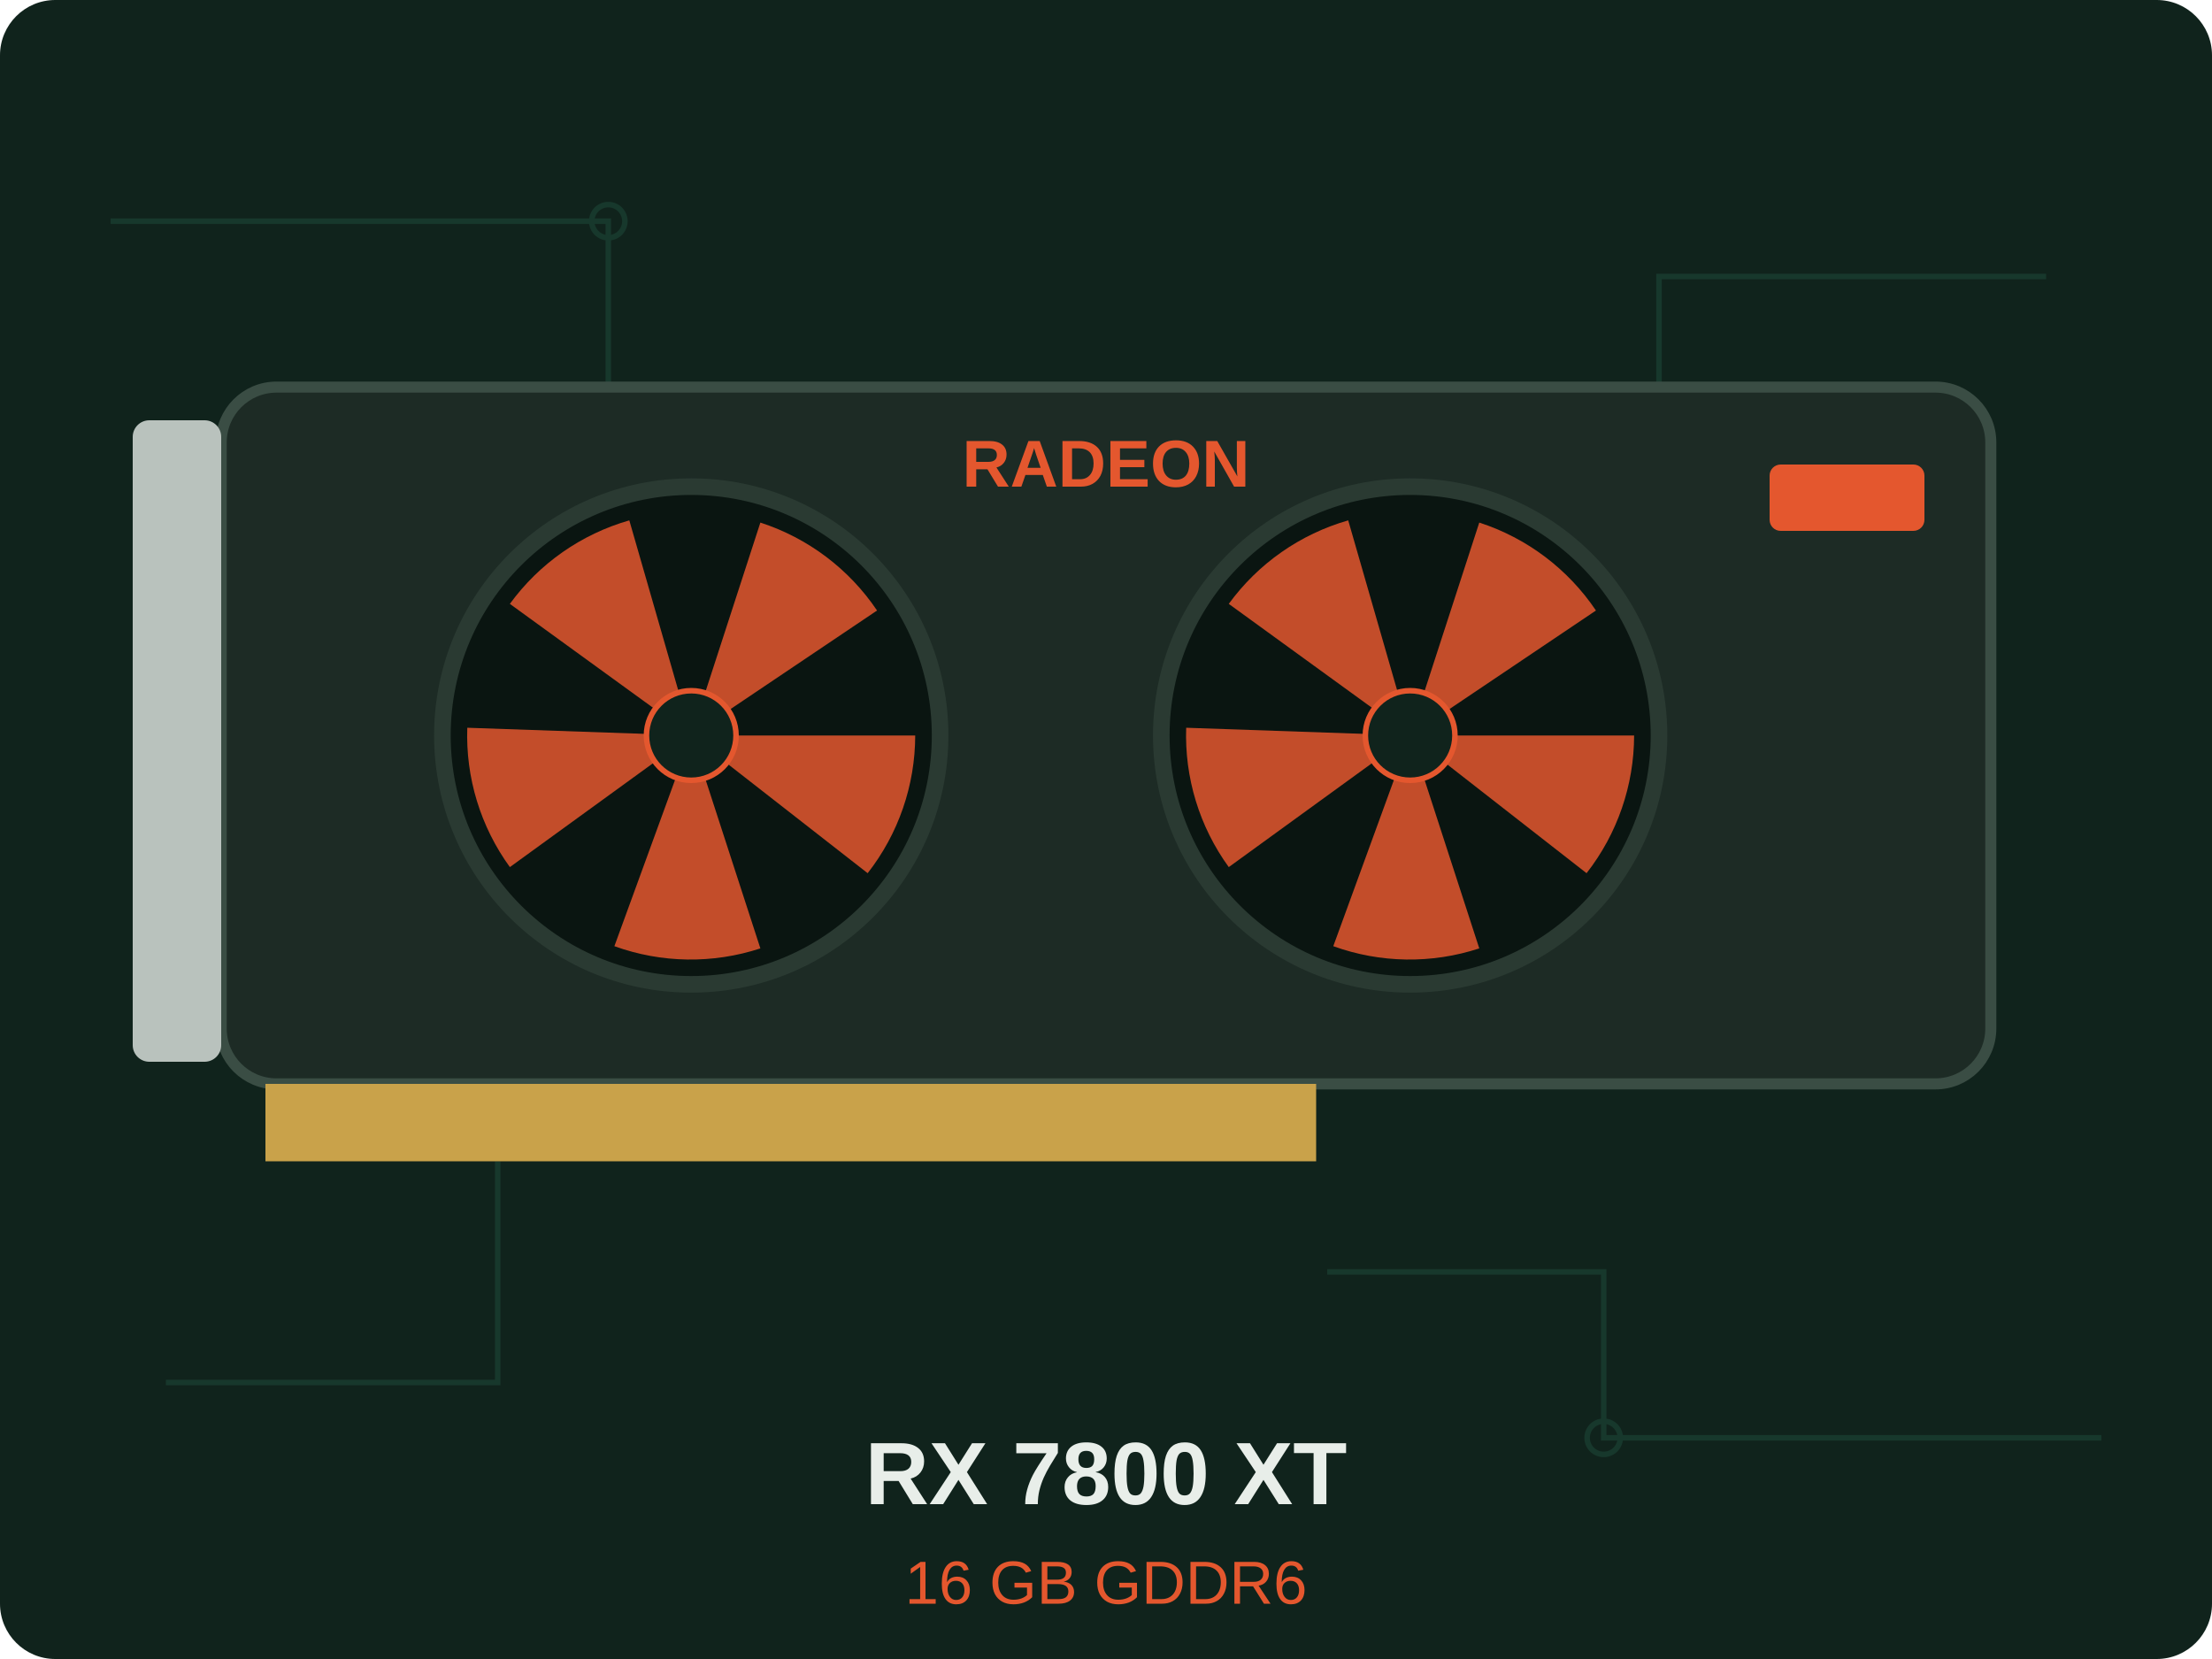
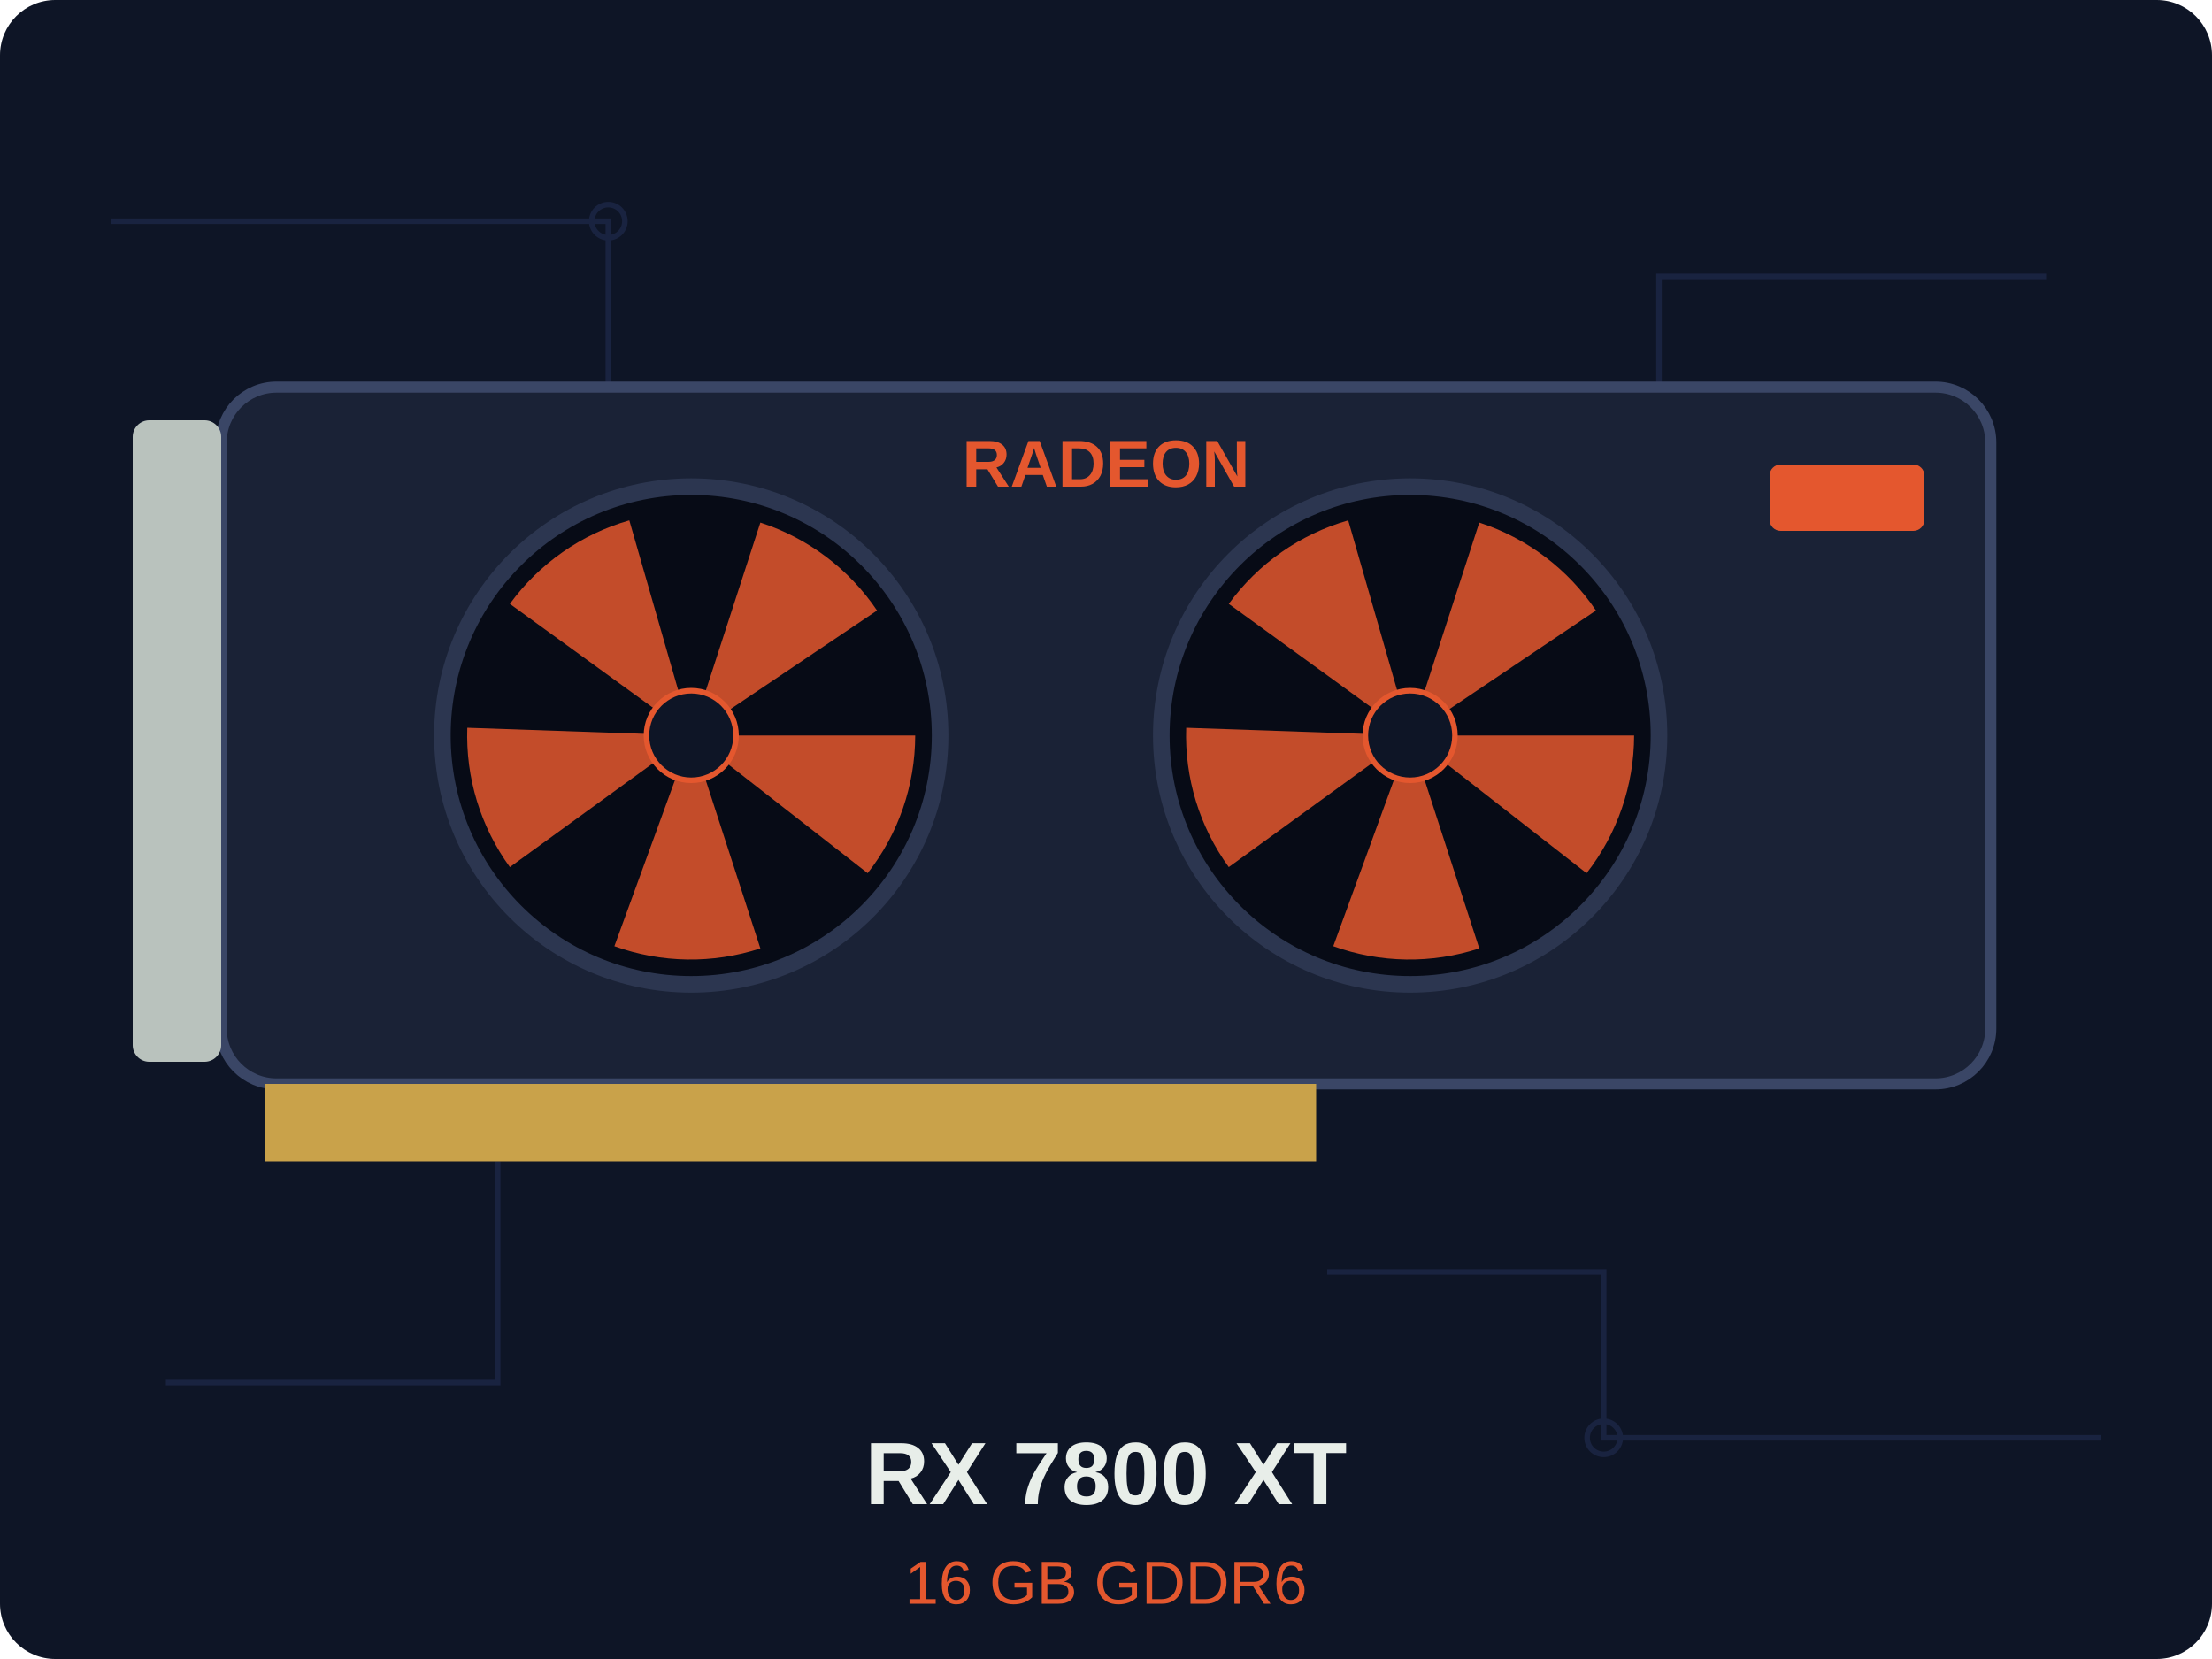
<svg xmlns="http://www.w3.org/2000/svg" viewBox="0 0 400 300" role="img" aria-label="RX 7800 XT">
-   <rect width="400" height="300" rx="10" fill="#10231c" />
-   <g opacity=".12" stroke="#4fd1a1" fill="none">
+   <rect width="400" height="300" rx="10" fill="#0e1526" />
+   <g opacity=".12" stroke="#6f8cff" fill="none">
    <path d="M20 40h90v30h60M380 260H290v-30h-50M30 250h60v-40M370 50h-70v40" />
    <circle cx="110" cy="40" r="3" />
    <circle cx="290" cy="260" r="3" />
  </g>
-   <rect x="40" y="70" width="320" height="126" rx="10" fill="#1d2b25" stroke="#3a4d44" stroke-width="2" />
+   <rect x="40" y="70" width="320" height="126" rx="10" fill="#1a2236" stroke="#3a4666" stroke-width="2" />
  <rect x="24" y="76" width="16" height="116" rx="3" fill="#b9c2bd" />
-   <circle cx="125" cy="133" r="45" fill="#0a1511" stroke="#2a3a32" stroke-width="3" />
+   <circle cx="125" cy="133" r="45" fill="#070b16" stroke="#2c3650" stroke-width="3" />
  <path d="M125 133 L165.5 133.0 A40.5 40.5 0 0 1 156.9 157.9Z" fill="#e4572e" opacity=".85" />
  <path d="M125 133 L137.5 171.5 A40.5 40.5 0 0 1 111.1 171.1Z" fill="#e4572e" opacity=".85" />
  <path d="M125 133 L92.2 156.8 A40.5 40.5 0 0 1 84.5 131.6Z" fill="#e4572e" opacity=".85" />
  <path d="M125 133 L92.2 109.2 A40.5 40.5 0 0 1 113.8 94.1Z" fill="#e4572e" opacity=".85" />
  <path d="M125 133 L137.5 94.5 A40.5 40.5 0 0 1 158.6 110.4Z" fill="#e4572e" opacity=".85" />
-   <circle cx="125" cy="133" r="8.1" fill="#10231c" stroke="#e4572e" />
-   <circle cx="255" cy="133" r="45" fill="#0a1511" stroke="#2a3a32" stroke-width="3" />
+   <circle cx="125" cy="133" r="8.1" fill="#0e1526" stroke="#e4572e" />
+   <circle cx="255" cy="133" r="45" fill="#070b16" stroke="#2c3650" stroke-width="3" />
  <path d="M255 133 L295.5 133.0 A40.5 40.5 0 0 1 286.9 157.9Z" fill="#e4572e" opacity=".85" />
  <path d="M255 133 L267.5 171.5 A40.5 40.5 0 0 1 241.1 171.1Z" fill="#e4572e" opacity=".85" />
  <path d="M255 133 L222.2 156.8 A40.5 40.5 0 0 1 214.5 131.6Z" fill="#e4572e" opacity=".85" />
  <path d="M255 133 L222.2 109.2 A40.5 40.5 0 0 1 243.8 94.1Z" fill="#e4572e" opacity=".85" />
  <path d="M255 133 L267.5 94.5 A40.5 40.5 0 0 1 288.6 110.4Z" fill="#e4572e" opacity=".85" />
-   <circle cx="255" cy="133" r="8.1" fill="#10231c" stroke="#e4572e" />
+   <circle cx="255" cy="133" r="8.1" fill="#0e1526" stroke="#e4572e" />
  <rect x="48" y="196" width="190" height="14" fill="#c9a24a" />
  <rect x="320" y="84" width="28" height="12" rx="2" fill="#e4572e" />
  <text x="200" y="88" text-anchor="middle" font-family="Segoe UI,Arial" font-size="12" font-weight="700" fill="#e4572e">RADEON</text>
  <text x="200" y="272" text-anchor="middle" font-family="Segoe UI,Arial,sans-serif" font-size="16" font-weight="700" fill="#e8eee9">RX 7800 XT</text>
  <text x="200" y="290" text-anchor="middle" font-family="Segoe UI,Arial,sans-serif" font-size="11" fill="#e4572e">16 GB GDDR6</text>
</svg>
